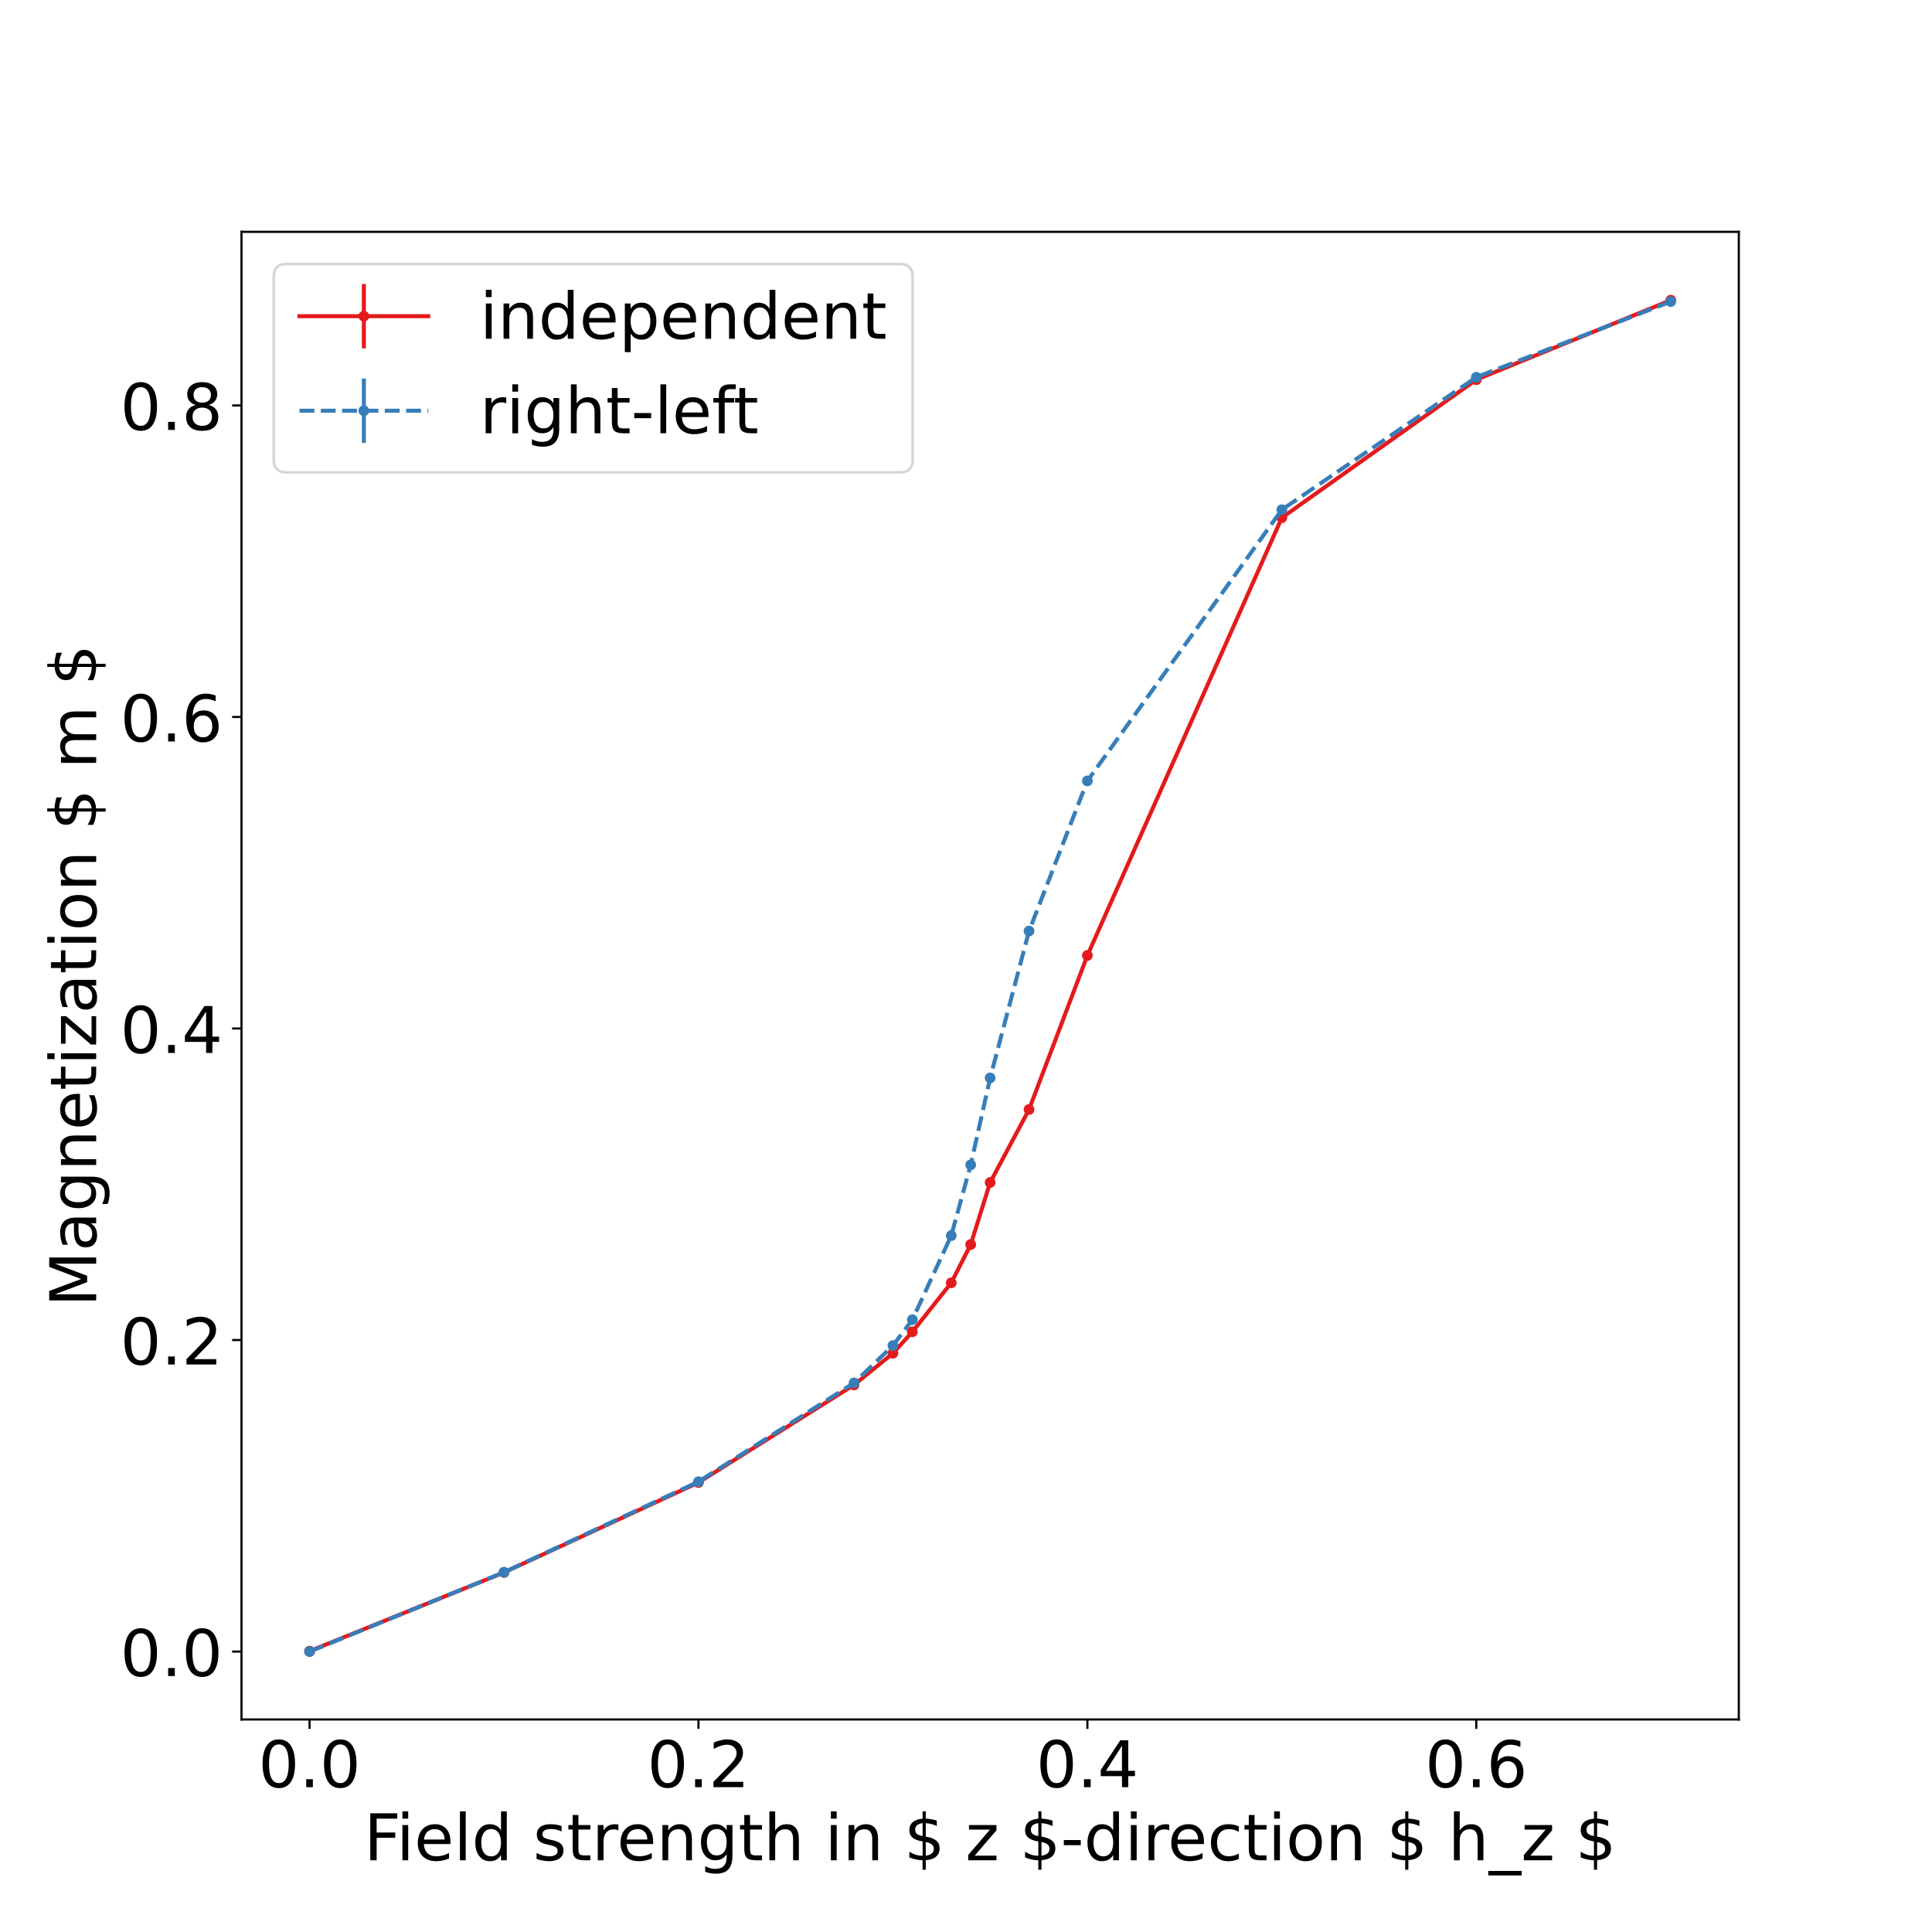
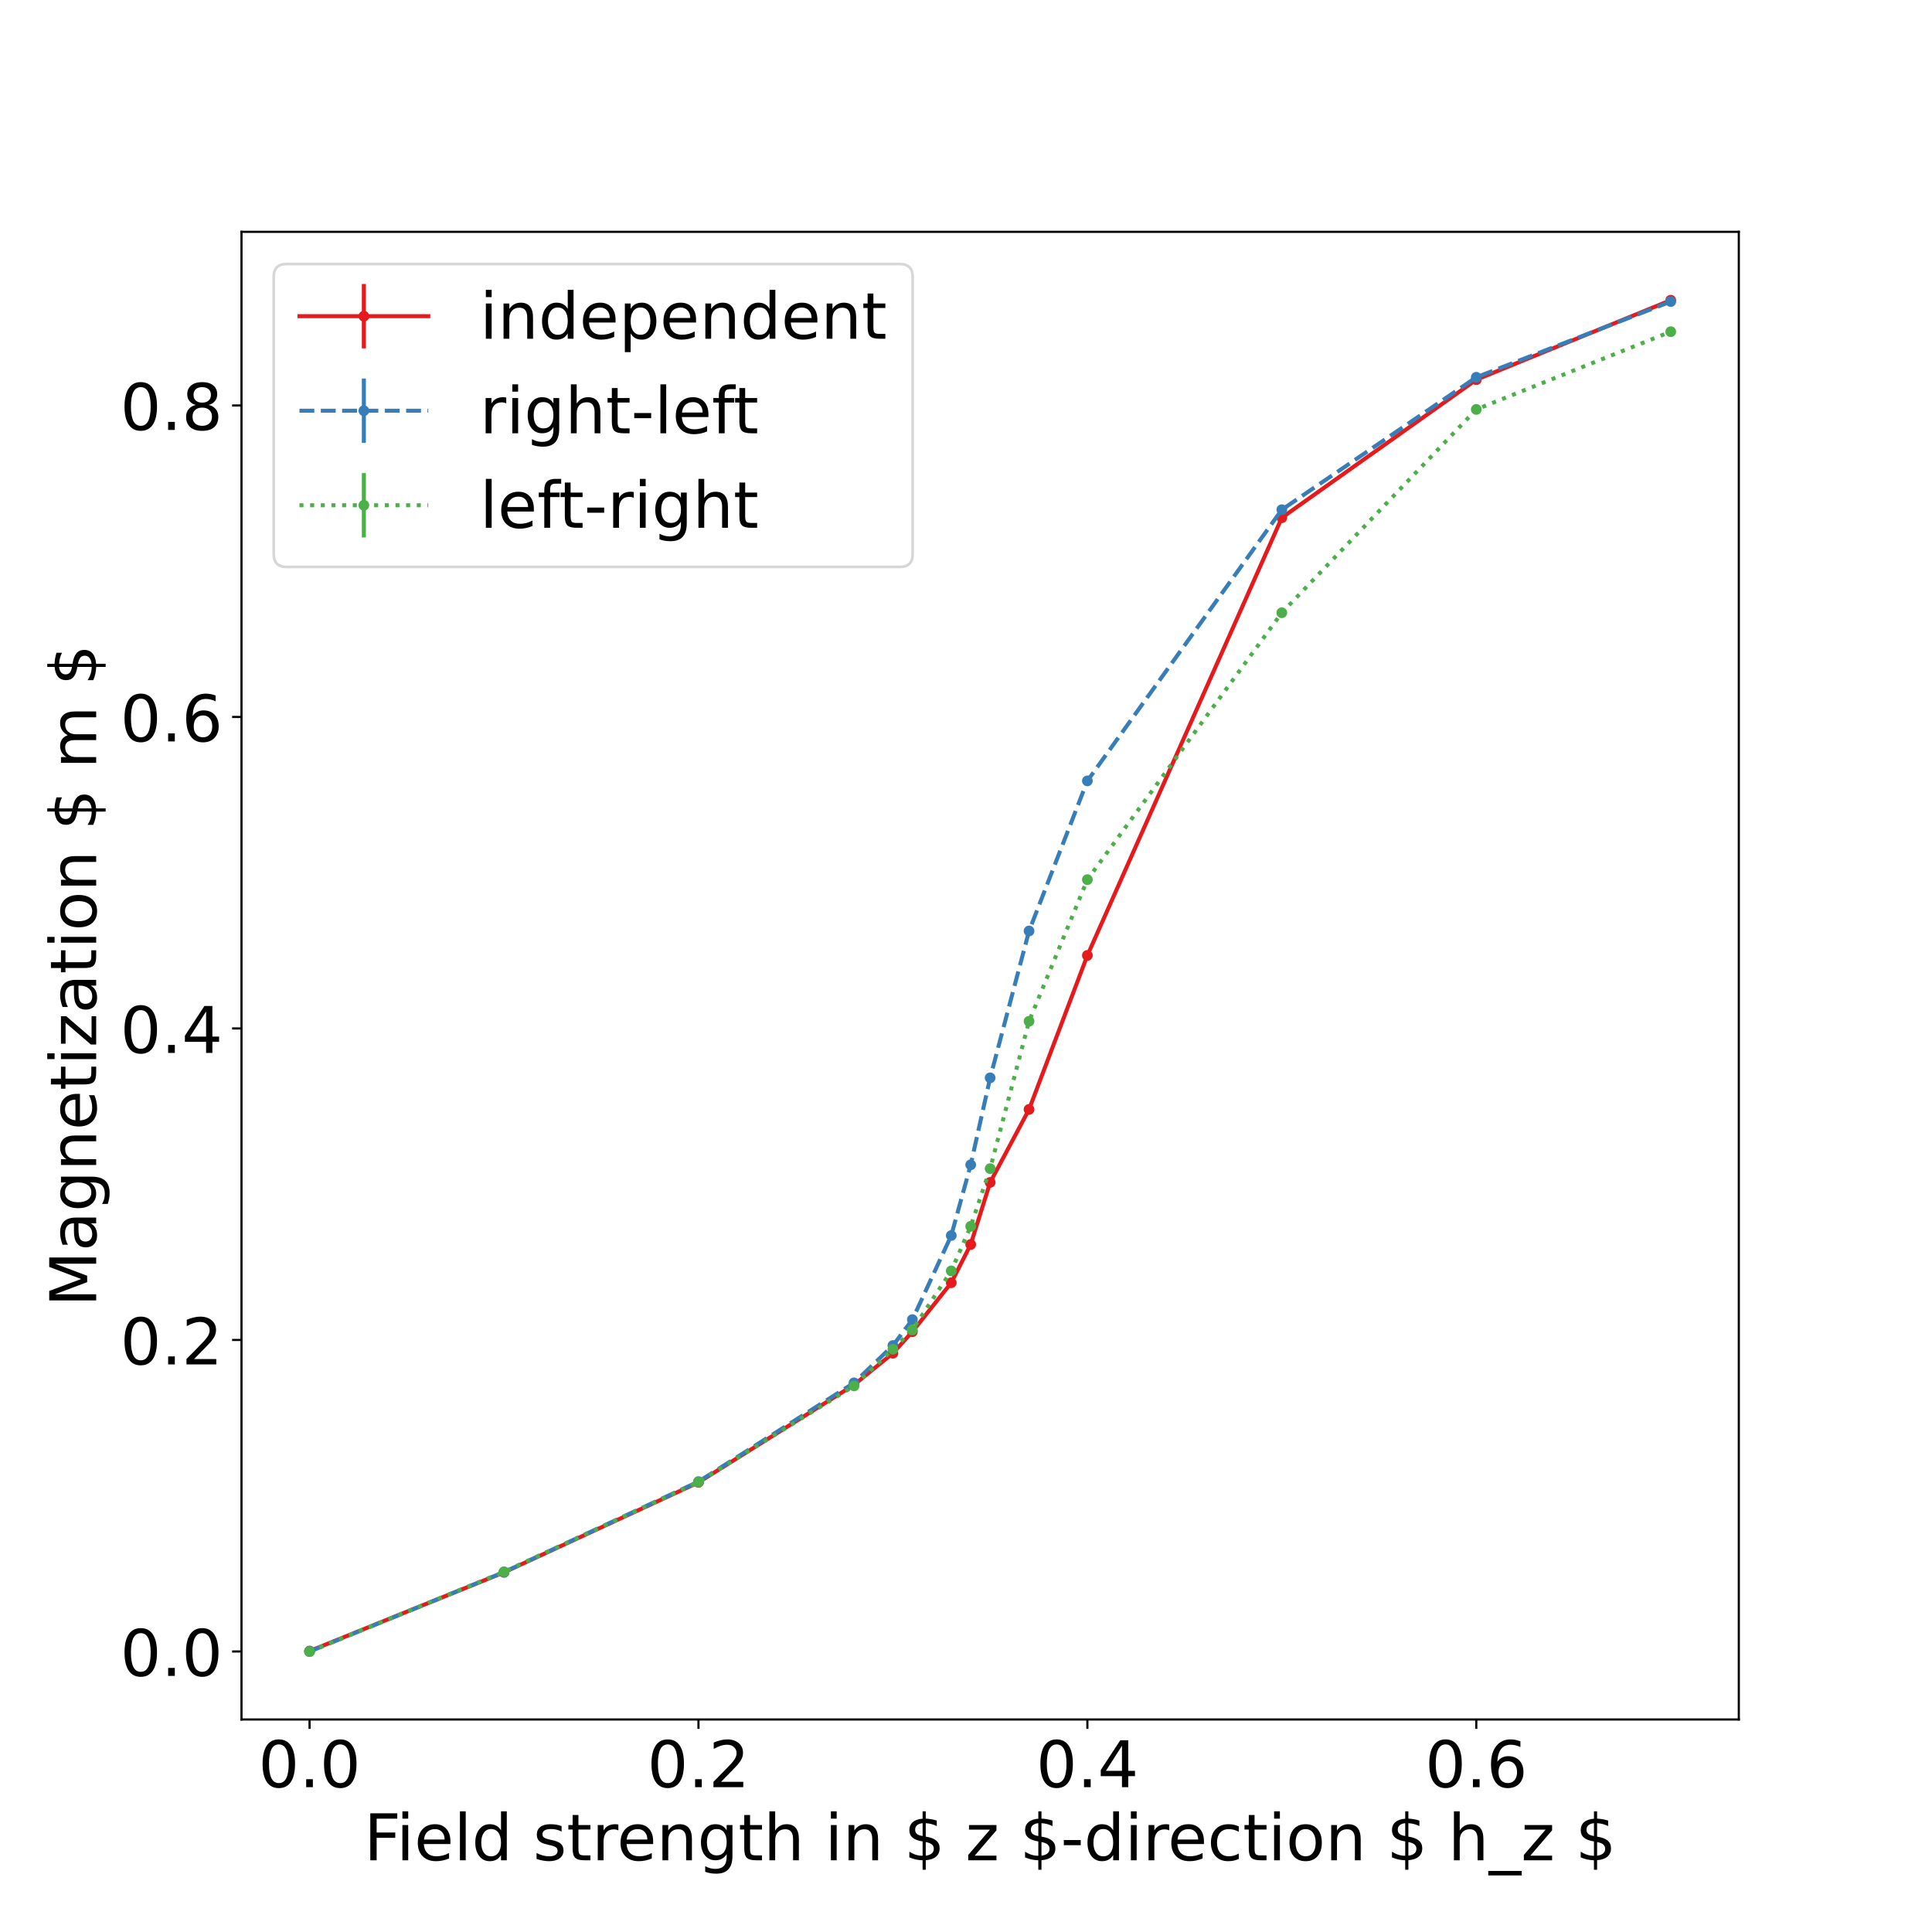
<svg xmlns="http://www.w3.org/2000/svg" xmlns:xlink="http://www.w3.org/1999/xlink" width="720pt" height="720pt" viewBox="0 0 720 720" version="1.1">
  <defs>
    <style type="text/css">*{stroke-linejoin: round; stroke-linecap: butt}</style>
  </defs>
  <g id="figure_1">
    <g id="patch_1">
      <path d="M 0 720  L 720 720  L 720 0  L 0 0  z " style="fill: #ffffff" />
    </g>
    <g id="axes_1">
      <g id="patch_2">
        <path d="M 90 640.8  L 648 640.8  L 648 86.4  L 90 86.4  z " style="fill: #ffffff" />
      </g>
      <g id="matplotlib.axis_1">
        <g id="xtick_1">
          <g id="line2d_1">
            <defs>
-               <path id="m86ff91c1d9" d="M 0 0  L 0 3.5  " style="stroke: #000000; stroke-width: 0.8" />
+               <path id="m8947a40a73" d="M 0 0  L 0 3.5  " style="stroke: #000000; stroke-width: 0.8" />
            </defs>
            <g>
-               <use xlink:href="#m86ff91c1d9" x="115.364" y="640.8" style="stroke: #000000; stroke-width: 0.8" />
+               <use xlink:href="#m8947a40a73" x="115.364" y="640.8" style="stroke: #000000; stroke-width: 0.8" />
            </g>
          </g>
          <g id="text_1">
            <text style="font: 24px 'DejaVu Sans', 'Bitstream Vera Sans', 'Computer Modern Sans Serif', 'Lucida Grande', 'Verdana', 'Geneva', 'Lucid', 'Arial', 'Helvetica', 'Avant Garde', sans-serif; text-anchor: middle" x="115.364" y="666.036" transform="rotate(-0 115.3636 666.0362)">0.0</text>
          </g>
        </g>
        <g id="xtick_2">
          <g id="line2d_2">
            <g>
-               <use xlink:href="#m86ff91c1d9" x="260.299" y="640.8" style="stroke: #000000; stroke-width: 0.8" />
+               <use xlink:href="#m8947a40a73" x="260.299" y="640.8" style="stroke: #000000; stroke-width: 0.8" />
            </g>
          </g>
          <g id="text_2">
            <text style="font: 24px 'DejaVu Sans', 'Bitstream Vera Sans', 'Computer Modern Sans Serif', 'Lucida Grande', 'Verdana', 'Geneva', 'Lucid', 'Arial', 'Helvetica', 'Avant Garde', sans-serif; text-anchor: middle" x="260.299" y="666.036" transform="rotate(-0 260.2987 666.0362)">0.2</text>
          </g>
        </g>
        <g id="xtick_3">
          <g id="line2d_3">
            <g>
-               <use xlink:href="#m86ff91c1d9" x="405.234" y="640.8" style="stroke: #000000; stroke-width: 0.8" />
+               <use xlink:href="#m8947a40a73" x="405.234" y="640.8" style="stroke: #000000; stroke-width: 0.8" />
            </g>
          </g>
          <g id="text_3">
            <text style="font: 24px 'DejaVu Sans', 'Bitstream Vera Sans', 'Computer Modern Sans Serif', 'Lucida Grande', 'Verdana', 'Geneva', 'Lucid', 'Arial', 'Helvetica', 'Avant Garde', sans-serif; text-anchor: middle" x="405.234" y="666.036" transform="rotate(-0 405.2338 666.0362)">0.4</text>
          </g>
        </g>
        <g id="xtick_4">
          <g id="line2d_4">
            <g>
-               <use xlink:href="#m86ff91c1d9" x="550.169" y="640.8" style="stroke: #000000; stroke-width: 0.8" />
+               <use xlink:href="#m8947a40a73" x="550.169" y="640.8" style="stroke: #000000; stroke-width: 0.8" />
            </g>
          </g>
          <g id="text_4">
            <text style="font: 24px 'DejaVu Sans', 'Bitstream Vera Sans', 'Computer Modern Sans Serif', 'Lucida Grande', 'Verdana', 'Geneva', 'Lucid', 'Arial', 'Helvetica', 'Avant Garde', sans-serif; text-anchor: middle" x="550.169" y="666.036" transform="rotate(-0 550.1688 666.0362)">0.6</text>
          </g>
        </g>
        <g id="text_5">
          <text style="font: 24px 'DejaVu Sans', 'Bitstream Vera Sans', 'Computer Modern Sans Serif', 'Lucida Grande', 'Verdana', 'Geneva', 'Lucid', 'Arial', 'Helvetica', 'Avant Garde', sans-serif; text-anchor: middle" x="369" y="693.264" transform="rotate(-0 369 693.2637)">Field strength in $ z $-direction $ h_z $ </text>
        </g>
      </g>
      <g id="matplotlib.axis_2">
        <g id="ytick_1">
          <g id="line2d_5">
            <defs>
-               <path id="mc7a8238feb" d="M 0 0  L -3.5 0  " style="stroke: #000000; stroke-width: 0.8" />
+               <path id="m5d161945c8" d="M 0 0  L -3.5 0  " style="stroke: #000000; stroke-width: 0.8" />
            </defs>
            <g>
-               <use xlink:href="#mc7a8238feb" x="90" y="615.488" style="stroke: #000000; stroke-width: 0.8" />
+               <use xlink:href="#m5d161945c8" x="90" y="615.449" style="stroke: #000000; stroke-width: 0.8" />
            </g>
          </g>
          <g id="text_6">
-             <text style="font: 24px 'DejaVu Sans', 'Bitstream Vera Sans', 'Computer Modern Sans Serif', 'Lucida Grande', 'Verdana', 'Geneva', 'Lucid', 'Arial', 'Helvetica', 'Avant Garde', sans-serif; text-anchor: end" x="83" y="624.606" transform="rotate(-0 83 624.6057)">0.0</text>
+             <text style="font: 24px 'DejaVu Sans', 'Bitstream Vera Sans', 'Computer Modern Sans Serif', 'Lucida Grande', 'Verdana', 'Geneva', 'Lucid', 'Arial', 'Helvetica', 'Avant Garde', sans-serif; text-anchor: end" x="83" y="624.567" transform="rotate(-0 83 624.5669)">0.0</text>
          </g>
        </g>
        <g id="ytick_2">
          <g id="line2d_6">
            <g>
-               <use xlink:href="#mc7a8238feb" x="90" y="499.391" style="stroke: #000000; stroke-width: 0.8" />
+               <use xlink:href="#m5d161945c8" x="90" y="499.361" style="stroke: #000000; stroke-width: 0.8" />
            </g>
          </g>
          <g id="text_7">
-             <text style="font: 24px 'DejaVu Sans', 'Bitstream Vera Sans', 'Computer Modern Sans Serif', 'Lucida Grande', 'Verdana', 'Geneva', 'Lucid', 'Arial', 'Helvetica', 'Avant Garde', sans-serif; text-anchor: end" x="83" y="508.509" transform="rotate(-0 83 508.5094)">0.2</text>
+             <text style="font: 24px 'DejaVu Sans', 'Bitstream Vera Sans', 'Computer Modern Sans Serif', 'Lucida Grande', 'Verdana', 'Geneva', 'Lucid', 'Arial', 'Helvetica', 'Avant Garde', sans-serif; text-anchor: end" x="83" y="508.48" transform="rotate(-0 83 508.4796)">0.2</text>
          </g>
        </g>
        <g id="ytick_3">
          <g id="line2d_7">
            <g>
-               <use xlink:href="#mc7a8238feb" x="90" y="383.295" style="stroke: #000000; stroke-width: 0.8" />
+               <use xlink:href="#m5d161945c8" x="90" y="383.274" style="stroke: #000000; stroke-width: 0.8" />
            </g>
          </g>
          <g id="text_8">
-             <text style="font: 24px 'DejaVu Sans', 'Bitstream Vera Sans', 'Computer Modern Sans Serif', 'Lucida Grande', 'Verdana', 'Geneva', 'Lucid', 'Arial', 'Helvetica', 'Avant Garde', sans-serif; text-anchor: end" x="83" y="392.413" transform="rotate(-0 83 392.4132)">0.4</text>
+             <text style="font: 24px 'DejaVu Sans', 'Bitstream Vera Sans', 'Computer Modern Sans Serif', 'Lucida Grande', 'Verdana', 'Geneva', 'Lucid', 'Arial', 'Helvetica', 'Avant Garde', sans-serif; text-anchor: end" x="83" y="392.392" transform="rotate(-0 83 392.3923)">0.4</text>
          </g>
        </g>
        <g id="ytick_4">
          <g id="line2d_8">
            <g>
-               <use xlink:href="#mc7a8238feb" x="90" y="267.199" style="stroke: #000000; stroke-width: 0.8" />
+               <use xlink:href="#m5d161945c8" x="90" y="267.187" style="stroke: #000000; stroke-width: 0.8" />
            </g>
          </g>
          <g id="text_9">
-             <text style="font: 24px 'DejaVu Sans', 'Bitstream Vera Sans', 'Computer Modern Sans Serif', 'Lucida Grande', 'Verdana', 'Geneva', 'Lucid', 'Arial', 'Helvetica', 'Avant Garde', sans-serif; text-anchor: end" x="83" y="276.317" transform="rotate(-0 83 276.3169)">0.6</text>
+             <text style="font: 24px 'DejaVu Sans', 'Bitstream Vera Sans', 'Computer Modern Sans Serif', 'Lucida Grande', 'Verdana', 'Geneva', 'Lucid', 'Arial', 'Helvetica', 'Avant Garde', sans-serif; text-anchor: end" x="83" y="276.305" transform="rotate(-0 83 276.305)">0.6</text>
          </g>
        </g>
        <g id="ytick_5">
          <g id="line2d_9">
            <g>
-               <use xlink:href="#mc7a8238feb" x="90" y="151.103" style="stroke: #000000; stroke-width: 0.8" />
+               <use xlink:href="#m5d161945c8" x="90" y="151.1" style="stroke: #000000; stroke-width: 0.8" />
            </g>
          </g>
          <g id="text_10">
-             <text style="font: 24px 'DejaVu Sans', 'Bitstream Vera Sans', 'Computer Modern Sans Serif', 'Lucida Grande', 'Verdana', 'Geneva', 'Lucid', 'Arial', 'Helvetica', 'Avant Garde', sans-serif; text-anchor: end" x="83" y="160.221" transform="rotate(-0 83 160.2207)">0.8</text>
+             <text style="font: 24px 'DejaVu Sans', 'Bitstream Vera Sans', 'Computer Modern Sans Serif', 'Lucida Grande', 'Verdana', 'Geneva', 'Lucid', 'Arial', 'Helvetica', 'Avant Garde', sans-serif; text-anchor: end" x="83" y="160.218" transform="rotate(-0 83 160.2176)">0.8</text>
          </g>
        </g>
        <g id="text_11">
          <text style="font: 24px 'DejaVu Sans', 'Bitstream Vera Sans', 'Computer Modern Sans Serif', 'Lucida Grande', 'Verdana', 'Geneva', 'Lucid', 'Arial', 'Helvetica', 'Avant Garde', sans-serif; text-anchor: middle" x="35.841" y="363.6" transform="rotate(-90 35.84125 363.6)">Magnetization $ m $ </text>
        </g>
      </g>
      <g id="LineCollection_1">
-         <path d="M 115.364 615.431  L 115.364 615.246  " clip-path="url(#p932184f8a4)" style="fill: none; stroke: #e41a1c; stroke-width: 1.5" />
-         <path d="M 187.831 586.101  L 187.831 585.901  " clip-path="url(#p932184f8a4)" style="fill: none; stroke: #e41a1c; stroke-width: 1.5" />
-         <path d="M 260.299 552.6  L 260.299 552.365  " clip-path="url(#p932184f8a4)" style="fill: none; stroke: #e41a1c; stroke-width: 1.5" />
-         <path d="M 318.273 516.26  L 318.273 515.96  " clip-path="url(#p932184f8a4)" style="fill: none; stroke: #e41a1c; stroke-width: 1.5" />
-         <path d="M 332.766 504.502  L 332.766 504.161  " clip-path="url(#p932184f8a4)" style="fill: none; stroke: #e41a1c; stroke-width: 1.5" />
-         <path d="M 340.013 496.513  L 340.013 496.122  " clip-path="url(#p932184f8a4)" style="fill: none; stroke: #e41a1c; stroke-width: 1.5" />
-         <path d="M 354.506 478.382  L 354.506 477.763  " clip-path="url(#p932184f8a4)" style="fill: none; stroke: #e41a1c; stroke-width: 1.5" />
-         <path d="M 361.753 464.333  L 361.753 463.281  " clip-path="url(#p932184f8a4)" style="fill: none; stroke: #e41a1c; stroke-width: 1.5" />
-         <path d="M 369 441.519  L 369 439.832  " clip-path="url(#p932184f8a4)" style="fill: none; stroke: #e41a1c; stroke-width: 1.5" />
-         <path d="M 383.494 414.803  L 383.494 412.156  " clip-path="url(#p932184f8a4)" style="fill: none; stroke: #e41a1c; stroke-width: 1.5" />
-         <path d="M 405.234 357.8  L 405.234 354.346  " clip-path="url(#p932184f8a4)" style="fill: none; stroke: #e41a1c; stroke-width: 1.5" />
-         <path d="M 477.701 193.399  L 477.701 192.484  " clip-path="url(#p932184f8a4)" style="fill: none; stroke: #e41a1c; stroke-width: 1.5" />
-         <path d="M 550.169 141.862  L 550.169 141.134  " clip-path="url(#p932184f8a4)" style="fill: none; stroke: #e41a1c; stroke-width: 1.5" />
-         <path d="M 622.636 112.167  L 622.636 111.6  " clip-path="url(#p932184f8a4)" style="fill: none; stroke: #e41a1c; stroke-width: 1.5" />
+         <path d="M 115.364 615.392  L 115.364 615.208  " clip-path="url(#p947cc0314d)" style="fill: none; stroke: #e41a1c; stroke-width: 1.5" />
+         <path d="M 187.831 586.065  L 187.831 585.865  " clip-path="url(#p947cc0314d)" style="fill: none; stroke: #e41a1c; stroke-width: 1.5" />
+         <path d="M 260.299 552.566  L 260.299 552.331  " clip-path="url(#p947cc0314d)" style="fill: none; stroke: #e41a1c; stroke-width: 1.5" />
+         <path d="M 318.273 516.229  L 318.273 515.929  " clip-path="url(#p947cc0314d)" style="fill: none; stroke: #e41a1c; stroke-width: 1.5" />
+         <path d="M 332.766 504.471  L 332.766 504.131  " clip-path="url(#p947cc0314d)" style="fill: none; stroke: #e41a1c; stroke-width: 1.5" />
+         <path d="M 340.013 496.483  L 340.013 496.092  " clip-path="url(#p947cc0314d)" style="fill: none; stroke: #e41a1c; stroke-width: 1.5" />
+         <path d="M 354.506 478.354  L 354.506 477.735  " clip-path="url(#p947cc0314d)" style="fill: none; stroke: #e41a1c; stroke-width: 1.5" />
+         <path d="M 361.753 464.306  L 361.753 463.254  " clip-path="url(#p947cc0314d)" style="fill: none; stroke: #e41a1c; stroke-width: 1.5" />
+         <path d="M 369 441.494  L 369 439.807  " clip-path="url(#p947cc0314d)" style="fill: none; stroke: #e41a1c; stroke-width: 1.5" />
+         <path d="M 383.494 414.78  L 383.494 412.133  " clip-path="url(#p947cc0314d)" style="fill: none; stroke: #e41a1c; stroke-width: 1.5" />
+         <path d="M 405.234 357.781  L 405.234 354.328  " clip-path="url(#p947cc0314d)" style="fill: none; stroke: #e41a1c; stroke-width: 1.5" />
+         <path d="M 477.701 193.393  L 477.701 192.478  " clip-path="url(#p947cc0314d)" style="fill: none; stroke: #e41a1c; stroke-width: 1.5" />
+         <path d="M 550.169 141.86  L 550.169 141.132  " clip-path="url(#p947cc0314d)" style="fill: none; stroke: #e41a1c; stroke-width: 1.5" />
+         <path d="M 622.636 112.167  L 622.636 111.6  " clip-path="url(#p947cc0314d)" style="fill: none; stroke: #e41a1c; stroke-width: 1.5" />
      </g>
      <g id="LineCollection_2">
-         <path d="M 115.364 615.6  L 115.364 615.411  " clip-path="url(#p932184f8a4)" style="fill: none; stroke: #377eb8; stroke-width: 1.5" />
-         <path d="M 187.831 586.028  L 187.831 585.828  " clip-path="url(#p932184f8a4)" style="fill: none; stroke: #377eb8; stroke-width: 1.5" />
-         <path d="M 260.299 552.303  L 260.299 552.071  " clip-path="url(#p932184f8a4)" style="fill: none; stroke: #377eb8; stroke-width: 1.5" />
-         <path d="M 318.273 515.529  L 318.273 515.219  " clip-path="url(#p932184f8a4)" style="fill: none; stroke: #377eb8; stroke-width: 1.5" />
-         <path d="M 332.766 501.658  L 332.766 501.277  " clip-path="url(#p932184f8a4)" style="fill: none; stroke: #377eb8; stroke-width: 1.5" />
-         <path d="M 340.013 492.033  L 340.013 491.598  " clip-path="url(#p932184f8a4)" style="fill: none; stroke: #377eb8; stroke-width: 1.5" />
-         <path d="M 354.506 460.804  L 354.506 460.148  " clip-path="url(#p932184f8a4)" style="fill: none; stroke: #377eb8; stroke-width: 1.5" />
-         <path d="M 361.753 434.499  L 361.753 433.728  " clip-path="url(#p932184f8a4)" style="fill: none; stroke: #377eb8; stroke-width: 1.5" />
-         <path d="M 369 402.162  L 369 401.252  " clip-path="url(#p932184f8a4)" style="fill: none; stroke: #377eb8; stroke-width: 1.5" />
-         <path d="M 383.494 347.473  L 383.494 346.478  " clip-path="url(#p932184f8a4)" style="fill: none; stroke: #377eb8; stroke-width: 1.5" />
-         <path d="M 405.234 291.494  L 405.234 290.553  " clip-path="url(#p932184f8a4)" style="fill: none; stroke: #377eb8; stroke-width: 1.5" />
-         <path d="M 477.701 190.278  L 477.701 189.629  " clip-path="url(#p932184f8a4)" style="fill: none; stroke: #377eb8; stroke-width: 1.5" />
-         <path d="M 550.169 140.901  L 550.169 140.303  " clip-path="url(#p932184f8a4)" style="fill: none; stroke: #377eb8; stroke-width: 1.5" />
-         <path d="M 622.636 112.674  L 622.636 112.102  " clip-path="url(#p932184f8a4)" style="fill: none; stroke: #377eb8; stroke-width: 1.5" />
+         <path d="M 115.364 615.561  L 115.364 615.372  " clip-path="url(#p947cc0314d)" style="fill: none; stroke: #377eb8; stroke-width: 1.5" />
+         <path d="M 187.831 585.991  L 187.831 585.791  " clip-path="url(#p947cc0314d)" style="fill: none; stroke: #377eb8; stroke-width: 1.5" />
+         <path d="M 260.299 552.269  L 260.299 552.037  " clip-path="url(#p947cc0314d)" style="fill: none; stroke: #377eb8; stroke-width: 1.5" />
+         <path d="M 318.273 515.498  L 318.273 515.188  " clip-path="url(#p947cc0314d)" style="fill: none; stroke: #377eb8; stroke-width: 1.5" />
+         <path d="M 332.766 501.628  L 332.766 501.247  " clip-path="url(#p947cc0314d)" style="fill: none; stroke: #377eb8; stroke-width: 1.5" />
+         <path d="M 340.013 492.004  L 340.013 491.568  " clip-path="url(#p947cc0314d)" style="fill: none; stroke: #377eb8; stroke-width: 1.5" />
+         <path d="M 354.506 460.777  L 354.506 460.121  " clip-path="url(#p947cc0314d)" style="fill: none; stroke: #377eb8; stroke-width: 1.5" />
+         <path d="M 361.753 434.474  L 361.753 433.704  " clip-path="url(#p947cc0314d)" style="fill: none; stroke: #377eb8; stroke-width: 1.5" />
+         <path d="M 369 402.14  L 369 401.229  " clip-path="url(#p947cc0314d)" style="fill: none; stroke: #377eb8; stroke-width: 1.5" />
+         <path d="M 383.494 347.455  L 383.494 346.46  " clip-path="url(#p947cc0314d)" style="fill: none; stroke: #377eb8; stroke-width: 1.5" />
+         <path d="M 405.234 291.48  L 405.234 290.539  " clip-path="url(#p947cc0314d)" style="fill: none; stroke: #377eb8; stroke-width: 1.5" />
+         <path d="M 477.701 190.272  L 477.701 189.623  " clip-path="url(#p947cc0314d)" style="fill: none; stroke: #377eb8; stroke-width: 1.5" />
+         <path d="M 550.169 140.899  L 550.169 140.301  " clip-path="url(#p947cc0314d)" style="fill: none; stroke: #377eb8; stroke-width: 1.5" />
+         <path d="M 622.636 112.674  L 622.636 112.102  " clip-path="url(#p947cc0314d)" style="fill: none; stroke: #377eb8; stroke-width: 1.5" />
+       </g>
+       <g id="LineCollection_3">
+         <path d="M 115.364 615.6  L 115.364 615.407  " clip-path="url(#p947cc0314d)" style="fill: none; stroke: #4daf4a; stroke-width: 1.5" />
+         <path d="M 187.831 585.861  L 187.831 585.655  " clip-path="url(#p947cc0314d)" style="fill: none; stroke: #4daf4a; stroke-width: 1.5" />
+         <path d="M 260.299 552.444  L 260.299 552.211  " clip-path="url(#p947cc0314d)" style="fill: none; stroke: #4daf4a; stroke-width: 1.5" />
+         <path d="M 318.273 516.638  L 318.273 516.345  " clip-path="url(#p947cc0314d)" style="fill: none; stroke: #4daf4a; stroke-width: 1.5" />
+         <path d="M 332.766 503.005  L 332.766 502.656  " clip-path="url(#p947cc0314d)" style="fill: none; stroke: #4daf4a; stroke-width: 1.5" />
+         <path d="M 340.013 495.816  L 340.013 495.429  " clip-path="url(#p947cc0314d)" style="fill: none; stroke: #4daf4a; stroke-width: 1.5" />
+         <path d="M 354.506 473.936  L 354.506 473.319  " clip-path="url(#p947cc0314d)" style="fill: none; stroke: #4daf4a; stroke-width: 1.5" />
+         <path d="M 361.753 457.466  L 361.753 456.561  " clip-path="url(#p947cc0314d)" style="fill: none; stroke: #4daf4a; stroke-width: 1.5" />
+         <path d="M 369 436.199  L 369 434.832  " clip-path="url(#p947cc0314d)" style="fill: none; stroke: #4daf4a; stroke-width: 1.5" />
+         <path d="M 383.494 381.94  L 383.494 379.279  " clip-path="url(#p947cc0314d)" style="fill: none; stroke: #4daf4a; stroke-width: 1.5" />
+         <path d="M 405.234 329.437  L 405.234 326.189  " clip-path="url(#p947cc0314d)" style="fill: none; stroke: #4daf4a; stroke-width: 1.5" />
+         <path d="M 477.701 229.969  L 477.701 226.734  " clip-path="url(#p947cc0314d)" style="fill: none; stroke: #4daf4a; stroke-width: 1.5" />
+         <path d="M 550.169 153.609  L 550.169 151.555  " clip-path="url(#p947cc0314d)" style="fill: none; stroke: #4daf4a; stroke-width: 1.5" />
+         <path d="M 622.636 124.623  L 622.636 122.6  " clip-path="url(#p947cc0314d)" style="fill: none; stroke: #4daf4a; stroke-width: 1.5" />
      </g>
      <g id="line2d_10">
-         <path d="M 115.364 615.338  L 187.831 586.001  L 260.299 552.483  L 318.273 516.11  L 332.766 504.332  L 340.013 496.317  L 354.506 478.073  L 361.753 463.807  L 369 440.676  L 383.494 413.48  L 405.234 356.073  L 477.701 192.941  L 550.169 141.498  L 622.636 111.883  " clip-path="url(#p932184f8a4)" style="fill: none; stroke: #e41a1c; stroke-width: 1.5; stroke-linecap: square" />
+         <path d="M 115.364 615.3  L 187.831 585.965  L 260.299 552.449  L 318.273 516.079  L 332.766 504.301  L 340.013 496.288  L 354.506 478.045  L 361.753 463.78  L 369 440.65  L 383.494 413.456  L 405.234 356.054  L 477.701 192.935  L 550.169 141.496  L 622.636 111.883  " clip-path="url(#p947cc0314d)" style="fill: none; stroke: #e41a1c; stroke-width: 1.5; stroke-linecap: square" />
        <defs>
-           <path id="m3a39236d72" d="M 0 1.5  C 0.398 1.5 0.779 1.342 1.061 1.061  C 1.342 0.779 1.5 0.398 1.5 0  C 1.5 -0.398 1.342 -0.779 1.061 -1.061  C 0.779 -1.342 0.398 -1.5 0 -1.5  C -0.398 -1.5 -0.779 -1.342 -1.061 -1.061  C -1.342 -0.779 -1.5 -0.398 -1.5 0  C -1.5 0.398 -1.342 0.779 -1.061 1.061  C -0.779 1.342 -0.398 1.5 0 1.5  z " style="stroke: #e41a1c" />
+           <path id="mf666a130cc" d="M 0 1.5  C 0.398 1.5 0.779 1.342 1.061 1.061  C 1.342 0.779 1.5 0.398 1.5 0  C 1.5 -0.398 1.342 -0.779 1.061 -1.061  C 0.779 -1.342 0.398 -1.5 0 -1.5  C -0.398 -1.5 -0.779 -1.342 -1.061 -1.061  C -1.342 -0.779 -1.5 -0.398 -1.5 0  C -1.5 0.398 -1.342 0.779 -1.061 1.061  C -0.779 1.342 -0.398 1.5 0 1.5  z " style="stroke: #e41a1c" />
        </defs>
-         <g clip-path="url(#p932184f8a4)">
-           <use xlink:href="#m3a39236d72" x="115.364" y="615.338" style="fill: #e41a1c; stroke: #e41a1c" />
-           <use xlink:href="#m3a39236d72" x="187.831" y="586.001" style="fill: #e41a1c; stroke: #e41a1c" />
-           <use xlink:href="#m3a39236d72" x="260.299" y="552.483" style="fill: #e41a1c; stroke: #e41a1c" />
-           <use xlink:href="#m3a39236d72" x="318.273" y="516.11" style="fill: #e41a1c; stroke: #e41a1c" />
-           <use xlink:href="#m3a39236d72" x="332.766" y="504.332" style="fill: #e41a1c; stroke: #e41a1c" />
-           <use xlink:href="#m3a39236d72" x="340.013" y="496.317" style="fill: #e41a1c; stroke: #e41a1c" />
-           <use xlink:href="#m3a39236d72" x="354.506" y="478.073" style="fill: #e41a1c; stroke: #e41a1c" />
-           <use xlink:href="#m3a39236d72" x="361.753" y="463.807" style="fill: #e41a1c; stroke: #e41a1c" />
-           <use xlink:href="#m3a39236d72" x="369" y="440.676" style="fill: #e41a1c; stroke: #e41a1c" />
-           <use xlink:href="#m3a39236d72" x="383.494" y="413.48" style="fill: #e41a1c; stroke: #e41a1c" />
-           <use xlink:href="#m3a39236d72" x="405.234" y="356.073" style="fill: #e41a1c; stroke: #e41a1c" />
-           <use xlink:href="#m3a39236d72" x="477.701" y="192.941" style="fill: #e41a1c; stroke: #e41a1c" />
-           <use xlink:href="#m3a39236d72" x="550.169" y="141.498" style="fill: #e41a1c; stroke: #e41a1c" />
-           <use xlink:href="#m3a39236d72" x="622.636" y="111.883" style="fill: #e41a1c; stroke: #e41a1c" />
+         <g clip-path="url(#p947cc0314d)">
+           <use xlink:href="#mf666a130cc" x="115.364" y="615.3" style="fill: #e41a1c; stroke: #e41a1c" />
+           <use xlink:href="#mf666a130cc" x="187.831" y="585.965" style="fill: #e41a1c; stroke: #e41a1c" />
+           <use xlink:href="#mf666a130cc" x="260.299" y="552.449" style="fill: #e41a1c; stroke: #e41a1c" />
+           <use xlink:href="#mf666a130cc" x="318.273" y="516.079" style="fill: #e41a1c; stroke: #e41a1c" />
+           <use xlink:href="#mf666a130cc" x="332.766" y="504.301" style="fill: #e41a1c; stroke: #e41a1c" />
+           <use xlink:href="#mf666a130cc" x="340.013" y="496.288" style="fill: #e41a1c; stroke: #e41a1c" />
+           <use xlink:href="#mf666a130cc" x="354.506" y="478.045" style="fill: #e41a1c; stroke: #e41a1c" />
+           <use xlink:href="#mf666a130cc" x="361.753" y="463.78" style="fill: #e41a1c; stroke: #e41a1c" />
+           <use xlink:href="#mf666a130cc" x="369" y="440.65" style="fill: #e41a1c; stroke: #e41a1c" />
+           <use xlink:href="#mf666a130cc" x="383.494" y="413.456" style="fill: #e41a1c; stroke: #e41a1c" />
+           <use xlink:href="#mf666a130cc" x="405.234" y="356.054" style="fill: #e41a1c; stroke: #e41a1c" />
+           <use xlink:href="#mf666a130cc" x="477.701" y="192.935" style="fill: #e41a1c; stroke: #e41a1c" />
+           <use xlink:href="#mf666a130cc" x="550.169" y="141.496" style="fill: #e41a1c; stroke: #e41a1c" />
+           <use xlink:href="#mf666a130cc" x="622.636" y="111.883" style="fill: #e41a1c; stroke: #e41a1c" />
        </g>
      </g>
      <g id="line2d_11">
-         <path d="M 115.364 615.506  L 187.831 585.928  L 260.299 552.187  L 318.273 515.374  L 332.766 501.468  L 340.013 491.815  L 354.506 460.476  L 361.753 434.114  L 369 401.707  L 383.494 346.976  L 405.234 291.023  L 477.701 189.954  L 550.169 140.602  L 622.636 112.388  " clip-path="url(#p932184f8a4)" style="fill: none; stroke-dasharray: 5.55,2.4; stroke-dashoffset: 0; stroke: #377eb8; stroke-width: 1.5" />
+         <path d="M 115.364 615.467  L 187.831 585.891  L 260.299 552.153  L 318.273 515.343  L 332.766 501.438  L 340.013 491.786  L 354.506 460.449  L 361.753 434.089  L 369 401.685  L 383.494 346.958  L 405.234 291.01  L 477.701 189.948  L 550.169 140.6  L 622.636 112.388  " clip-path="url(#p947cc0314d)" style="fill: none; stroke-dasharray: 5.55,2.4; stroke-dashoffset: 0; stroke: #377eb8; stroke-width: 1.5" />
        <defs>
-           <path id="m64ddef7417" d="M 0 1.5  C 0.398 1.5 0.779 1.342 1.061 1.061  C 1.342 0.779 1.5 0.398 1.5 0  C 1.5 -0.398 1.342 -0.779 1.061 -1.061  C 0.779 -1.342 0.398 -1.5 0 -1.5  C -0.398 -1.5 -0.779 -1.342 -1.061 -1.061  C -1.342 -0.779 -1.5 -0.398 -1.5 0  C -1.5 0.398 -1.342 0.779 -1.061 1.061  C -0.779 1.342 -0.398 1.5 0 1.5  z " style="stroke: #377eb8" />
+           <path id="mc2d638cc1e" d="M 0 1.5  C 0.398 1.5 0.779 1.342 1.061 1.061  C 1.342 0.779 1.5 0.398 1.5 0  C 1.5 -0.398 1.342 -0.779 1.061 -1.061  C 0.779 -1.342 0.398 -1.5 0 -1.5  C -0.398 -1.5 -0.779 -1.342 -1.061 -1.061  C -1.342 -0.779 -1.5 -0.398 -1.5 0  C -1.5 0.398 -1.342 0.779 -1.061 1.061  C -0.779 1.342 -0.398 1.5 0 1.5  z " style="stroke: #377eb8" />
        </defs>
-         <g clip-path="url(#p932184f8a4)">
-           <use xlink:href="#m64ddef7417" x="115.364" y="615.506" style="fill: #377eb8; stroke: #377eb8" />
-           <use xlink:href="#m64ddef7417" x="187.831" y="585.928" style="fill: #377eb8; stroke: #377eb8" />
-           <use xlink:href="#m64ddef7417" x="260.299" y="552.187" style="fill: #377eb8; stroke: #377eb8" />
-           <use xlink:href="#m64ddef7417" x="318.273" y="515.374" style="fill: #377eb8; stroke: #377eb8" />
-           <use xlink:href="#m64ddef7417" x="332.766" y="501.468" style="fill: #377eb8; stroke: #377eb8" />
-           <use xlink:href="#m64ddef7417" x="340.013" y="491.815" style="fill: #377eb8; stroke: #377eb8" />
-           <use xlink:href="#m64ddef7417" x="354.506" y="460.476" style="fill: #377eb8; stroke: #377eb8" />
-           <use xlink:href="#m64ddef7417" x="361.753" y="434.114" style="fill: #377eb8; stroke: #377eb8" />
-           <use xlink:href="#m64ddef7417" x="369" y="401.707" style="fill: #377eb8; stroke: #377eb8" />
-           <use xlink:href="#m64ddef7417" x="383.494" y="346.976" style="fill: #377eb8; stroke: #377eb8" />
-           <use xlink:href="#m64ddef7417" x="405.234" y="291.023" style="fill: #377eb8; stroke: #377eb8" />
-           <use xlink:href="#m64ddef7417" x="477.701" y="189.954" style="fill: #377eb8; stroke: #377eb8" />
-           <use xlink:href="#m64ddef7417" x="550.169" y="140.602" style="fill: #377eb8; stroke: #377eb8" />
-           <use xlink:href="#m64ddef7417" x="622.636" y="112.388" style="fill: #377eb8; stroke: #377eb8" />
+         <g clip-path="url(#p947cc0314d)">
+           <use xlink:href="#mc2d638cc1e" x="115.364" y="615.467" style="fill: #377eb8; stroke: #377eb8" />
+           <use xlink:href="#mc2d638cc1e" x="187.831" y="585.891" style="fill: #377eb8; stroke: #377eb8" />
+           <use xlink:href="#mc2d638cc1e" x="260.299" y="552.153" style="fill: #377eb8; stroke: #377eb8" />
+           <use xlink:href="#mc2d638cc1e" x="318.273" y="515.343" style="fill: #377eb8; stroke: #377eb8" />
+           <use xlink:href="#mc2d638cc1e" x="332.766" y="501.438" style="fill: #377eb8; stroke: #377eb8" />
+           <use xlink:href="#mc2d638cc1e" x="340.013" y="491.786" style="fill: #377eb8; stroke: #377eb8" />
+           <use xlink:href="#mc2d638cc1e" x="354.506" y="460.449" style="fill: #377eb8; stroke: #377eb8" />
+           <use xlink:href="#mc2d638cc1e" x="361.753" y="434.089" style="fill: #377eb8; stroke: #377eb8" />
+           <use xlink:href="#mc2d638cc1e" x="369" y="401.685" style="fill: #377eb8; stroke: #377eb8" />
+           <use xlink:href="#mc2d638cc1e" x="383.494" y="346.958" style="fill: #377eb8; stroke: #377eb8" />
+           <use xlink:href="#mc2d638cc1e" x="405.234" y="291.01" style="fill: #377eb8; stroke: #377eb8" />
+           <use xlink:href="#mc2d638cc1e" x="477.701" y="189.948" style="fill: #377eb8; stroke: #377eb8" />
+           <use xlink:href="#mc2d638cc1e" x="550.169" y="140.6" style="fill: #377eb8; stroke: #377eb8" />
+           <use xlink:href="#mc2d638cc1e" x="622.636" y="112.388" style="fill: #377eb8; stroke: #377eb8" />
+         </g>
+       </g>
+       <g id="line2d_12">
+         <path d="M 115.364 615.503  L 187.831 585.758  L 260.299 552.328  L 318.273 516.491  L 332.766 502.83  L 340.013 495.623  L 354.506 473.628  L 361.753 457.014  L 369 435.515  L 383.494 380.61  L 405.234 327.813  L 477.701 228.351  L 550.169 152.582  L 622.636 123.612  " clip-path="url(#p947cc0314d)" style="fill: none; stroke-dasharray: 1.5,2.475; stroke-dashoffset: 0; stroke: #4daf4a; stroke-width: 1.5" />
+         <defs>
+           <path id="md1d4d29066" d="M 0 1.5  C 0.398 1.5 0.779 1.342 1.061 1.061  C 1.342 0.779 1.5 0.398 1.5 0  C 1.5 -0.398 1.342 -0.779 1.061 -1.061  C 0.779 -1.342 0.398 -1.5 0 -1.5  C -0.398 -1.5 -0.779 -1.342 -1.061 -1.061  C -1.342 -0.779 -1.5 -0.398 -1.5 0  C -1.5 0.398 -1.342 0.779 -1.061 1.061  C -0.779 1.342 -0.398 1.5 0 1.5  z " style="stroke: #4daf4a" />
+         </defs>
+         <g clip-path="url(#p947cc0314d)">
+           <use xlink:href="#md1d4d29066" x="115.364" y="615.503" style="fill: #4daf4a; stroke: #4daf4a" />
+           <use xlink:href="#md1d4d29066" x="187.831" y="585.758" style="fill: #4daf4a; stroke: #4daf4a" />
+           <use xlink:href="#md1d4d29066" x="260.299" y="552.328" style="fill: #4daf4a; stroke: #4daf4a" />
+           <use xlink:href="#md1d4d29066" x="318.273" y="516.491" style="fill: #4daf4a; stroke: #4daf4a" />
+           <use xlink:href="#md1d4d29066" x="332.766" y="502.83" style="fill: #4daf4a; stroke: #4daf4a" />
+           <use xlink:href="#md1d4d29066" x="340.013" y="495.623" style="fill: #4daf4a; stroke: #4daf4a" />
+           <use xlink:href="#md1d4d29066" x="354.506" y="473.628" style="fill: #4daf4a; stroke: #4daf4a" />
+           <use xlink:href="#md1d4d29066" x="361.753" y="457.014" style="fill: #4daf4a; stroke: #4daf4a" />
+           <use xlink:href="#md1d4d29066" x="369" y="435.515" style="fill: #4daf4a; stroke: #4daf4a" />
+           <use xlink:href="#md1d4d29066" x="383.494" y="380.61" style="fill: #4daf4a; stroke: #4daf4a" />
+           <use xlink:href="#md1d4d29066" x="405.234" y="327.813" style="fill: #4daf4a; stroke: #4daf4a" />
+           <use xlink:href="#md1d4d29066" x="477.701" y="228.351" style="fill: #4daf4a; stroke: #4daf4a" />
+           <use xlink:href="#md1d4d29066" x="550.169" y="152.582" style="fill: #4daf4a; stroke: #4daf4a" />
+           <use xlink:href="#md1d4d29066" x="622.636" y="123.612" style="fill: #4daf4a; stroke: #4daf4a" />
        </g>
      </g>
      <g id="patch_3">
        <path d="M 90 640.8  L 90 86.4  " style="fill: none; stroke: #000000; stroke-width: 0.8; stroke-linejoin: miter; stroke-linecap: square" />
      </g>
      <g id="patch_4">
        <path d="M 648 640.8  L 648 86.4  " style="fill: none; stroke: #000000; stroke-width: 0.8; stroke-linejoin: miter; stroke-linecap: square" />
      </g>
      <g id="patch_5">
        <path d="M 90 640.8  L 648 640.8  " style="fill: none; stroke: #000000; stroke-width: 0.8; stroke-linejoin: miter; stroke-linecap: square" />
      </g>
      <g id="patch_6">
        <path d="M 90 86.4  L 648 86.4  " style="fill: none; stroke: #000000; stroke-width: 0.8; stroke-linejoin: miter; stroke-linecap: square" />
      </g>
      <g id="legend_1">
        <g id="patch_7">
-           <path d="M 106.8 176.055  L 335.317 176.055  Q 340.118 176.055 340.118 171.255  L 340.118 103.2  Q 340.118 98.4 335.317 98.4  L 106.8 98.4  Q 102 98.4 102 103.2  L 102 171.255  Q 102 176.055 106.8 176.055  z " style="fill: #ffffff; opacity: 0.8; stroke: #cccccc; stroke-linejoin: miter" />
-         </g>
-         <g id="LineCollection_3">
+           <path d="M 106.8 211.282  L 335.317 211.282  Q 340.118 211.282 340.118 206.482  L 340.118 103.2  Q 340.118 98.4 335.317 98.4  L 106.8 98.4  Q 102 98.4 102 103.2  L 102 206.482  Q 102 211.282 106.8 211.282  z " style="fill: #ffffff; opacity: 0.8; stroke: #cccccc; stroke-linejoin: miter" />
+         </g>
+         <g id="LineCollection_4">
          <path d="M 135.6 129.836  L 135.6 105.836  " style="fill: none; stroke: #e41a1c; stroke-width: 1.5" />
        </g>
-         <g id="line2d_12">
+         <g id="line2d_13">
          <path d="M 111.6 117.836  L 159.6 117.836  " style="fill: none; stroke: #e41a1c; stroke-width: 1.5; stroke-linecap: square" />
        </g>
-         <g id="line2d_13">
+         <g id="line2d_14">
          <g>
-             <use xlink:href="#m3a39236d72" x="135.6" y="117.836" style="fill: #e41a1c; stroke: #e41a1c" />
+             <use xlink:href="#mf666a130cc" x="135.6" y="117.836" style="fill: #e41a1c; stroke: #e41a1c" />
          </g>
        </g>
        <g id="text_12">
          <text style="font: 24px 'DejaVu Sans', 'Bitstream Vera Sans', 'Computer Modern Sans Serif', 'Lucida Grande', 'Verdana', 'Geneva', 'Lucid', 'Arial', 'Helvetica', 'Avant Garde', sans-serif; text-anchor: start" x="178.8" y="126.236" transform="rotate(-0 178.8 126.2362)">independent</text>
        </g>
-         <g id="LineCollection_4">
+         <g id="LineCollection_5">
          <path d="M 135.6 165.064  L 135.6 141.064  " style="fill: none; stroke: #377eb8; stroke-width: 1.5" />
        </g>
-         <g id="line2d_14">
+         <g id="line2d_15">
          <path d="M 111.6 153.064  L 159.6 153.064  " style="fill: none; stroke-dasharray: 5.55,2.4; stroke-dashoffset: 0; stroke: #377eb8; stroke-width: 1.5" />
        </g>
-         <g id="line2d_15">
+         <g id="line2d_16">
          <g>
-             <use xlink:href="#m64ddef7417" x="135.6" y="153.064" style="fill: #377eb8; stroke: #377eb8" />
+             <use xlink:href="#mc2d638cc1e" x="135.6" y="153.064" style="fill: #377eb8; stroke: #377eb8" />
          </g>
        </g>
        <g id="text_13">
          <text style="font: 24px 'DejaVu Sans', 'Bitstream Vera Sans', 'Computer Modern Sans Serif', 'Lucida Grande', 'Verdana', 'Geneva', 'Lucid', 'Arial', 'Helvetica', 'Avant Garde', sans-serif; text-anchor: start" x="178.8" y="161.464" transform="rotate(-0 178.8 161.4638)">right-left</text>
+         </g>
+         <g id="LineCollection_6">
+           <path d="M 135.6 200.291  L 135.6 176.291  " style="fill: none; stroke: #4daf4a; stroke-width: 1.5" />
+         </g>
+         <g id="line2d_17">
+           <path d="M 111.6 188.291  L 159.6 188.291  " style="fill: none; stroke-dasharray: 1.5,2.475; stroke-dashoffset: 0; stroke: #4daf4a; stroke-width: 1.5" />
+         </g>
+         <g id="line2d_18">
+           <g>
+             <use xlink:href="#md1d4d29066" x="135.6" y="188.291" style="fill: #4daf4a; stroke: #4daf4a" />
+           </g>
+         </g>
+         <g id="text_14">
+           <text style="font: 24px 'DejaVu Sans', 'Bitstream Vera Sans', 'Computer Modern Sans Serif', 'Lucida Grande', 'Verdana', 'Geneva', 'Lucid', 'Arial', 'Helvetica', 'Avant Garde', sans-serif; text-anchor: start" x="178.8" y="196.691" transform="rotate(-0 178.8 196.6912)">left-right</text>
        </g>
      </g>
    </g>
  </g>
  <defs>
-     <clipPath id="p932184f8a4">
+     <clipPath id="p947cc0314d">
      <rect x="90" y="86.4" width="558" height="554.4" />
    </clipPath>
  </defs>
</svg>
